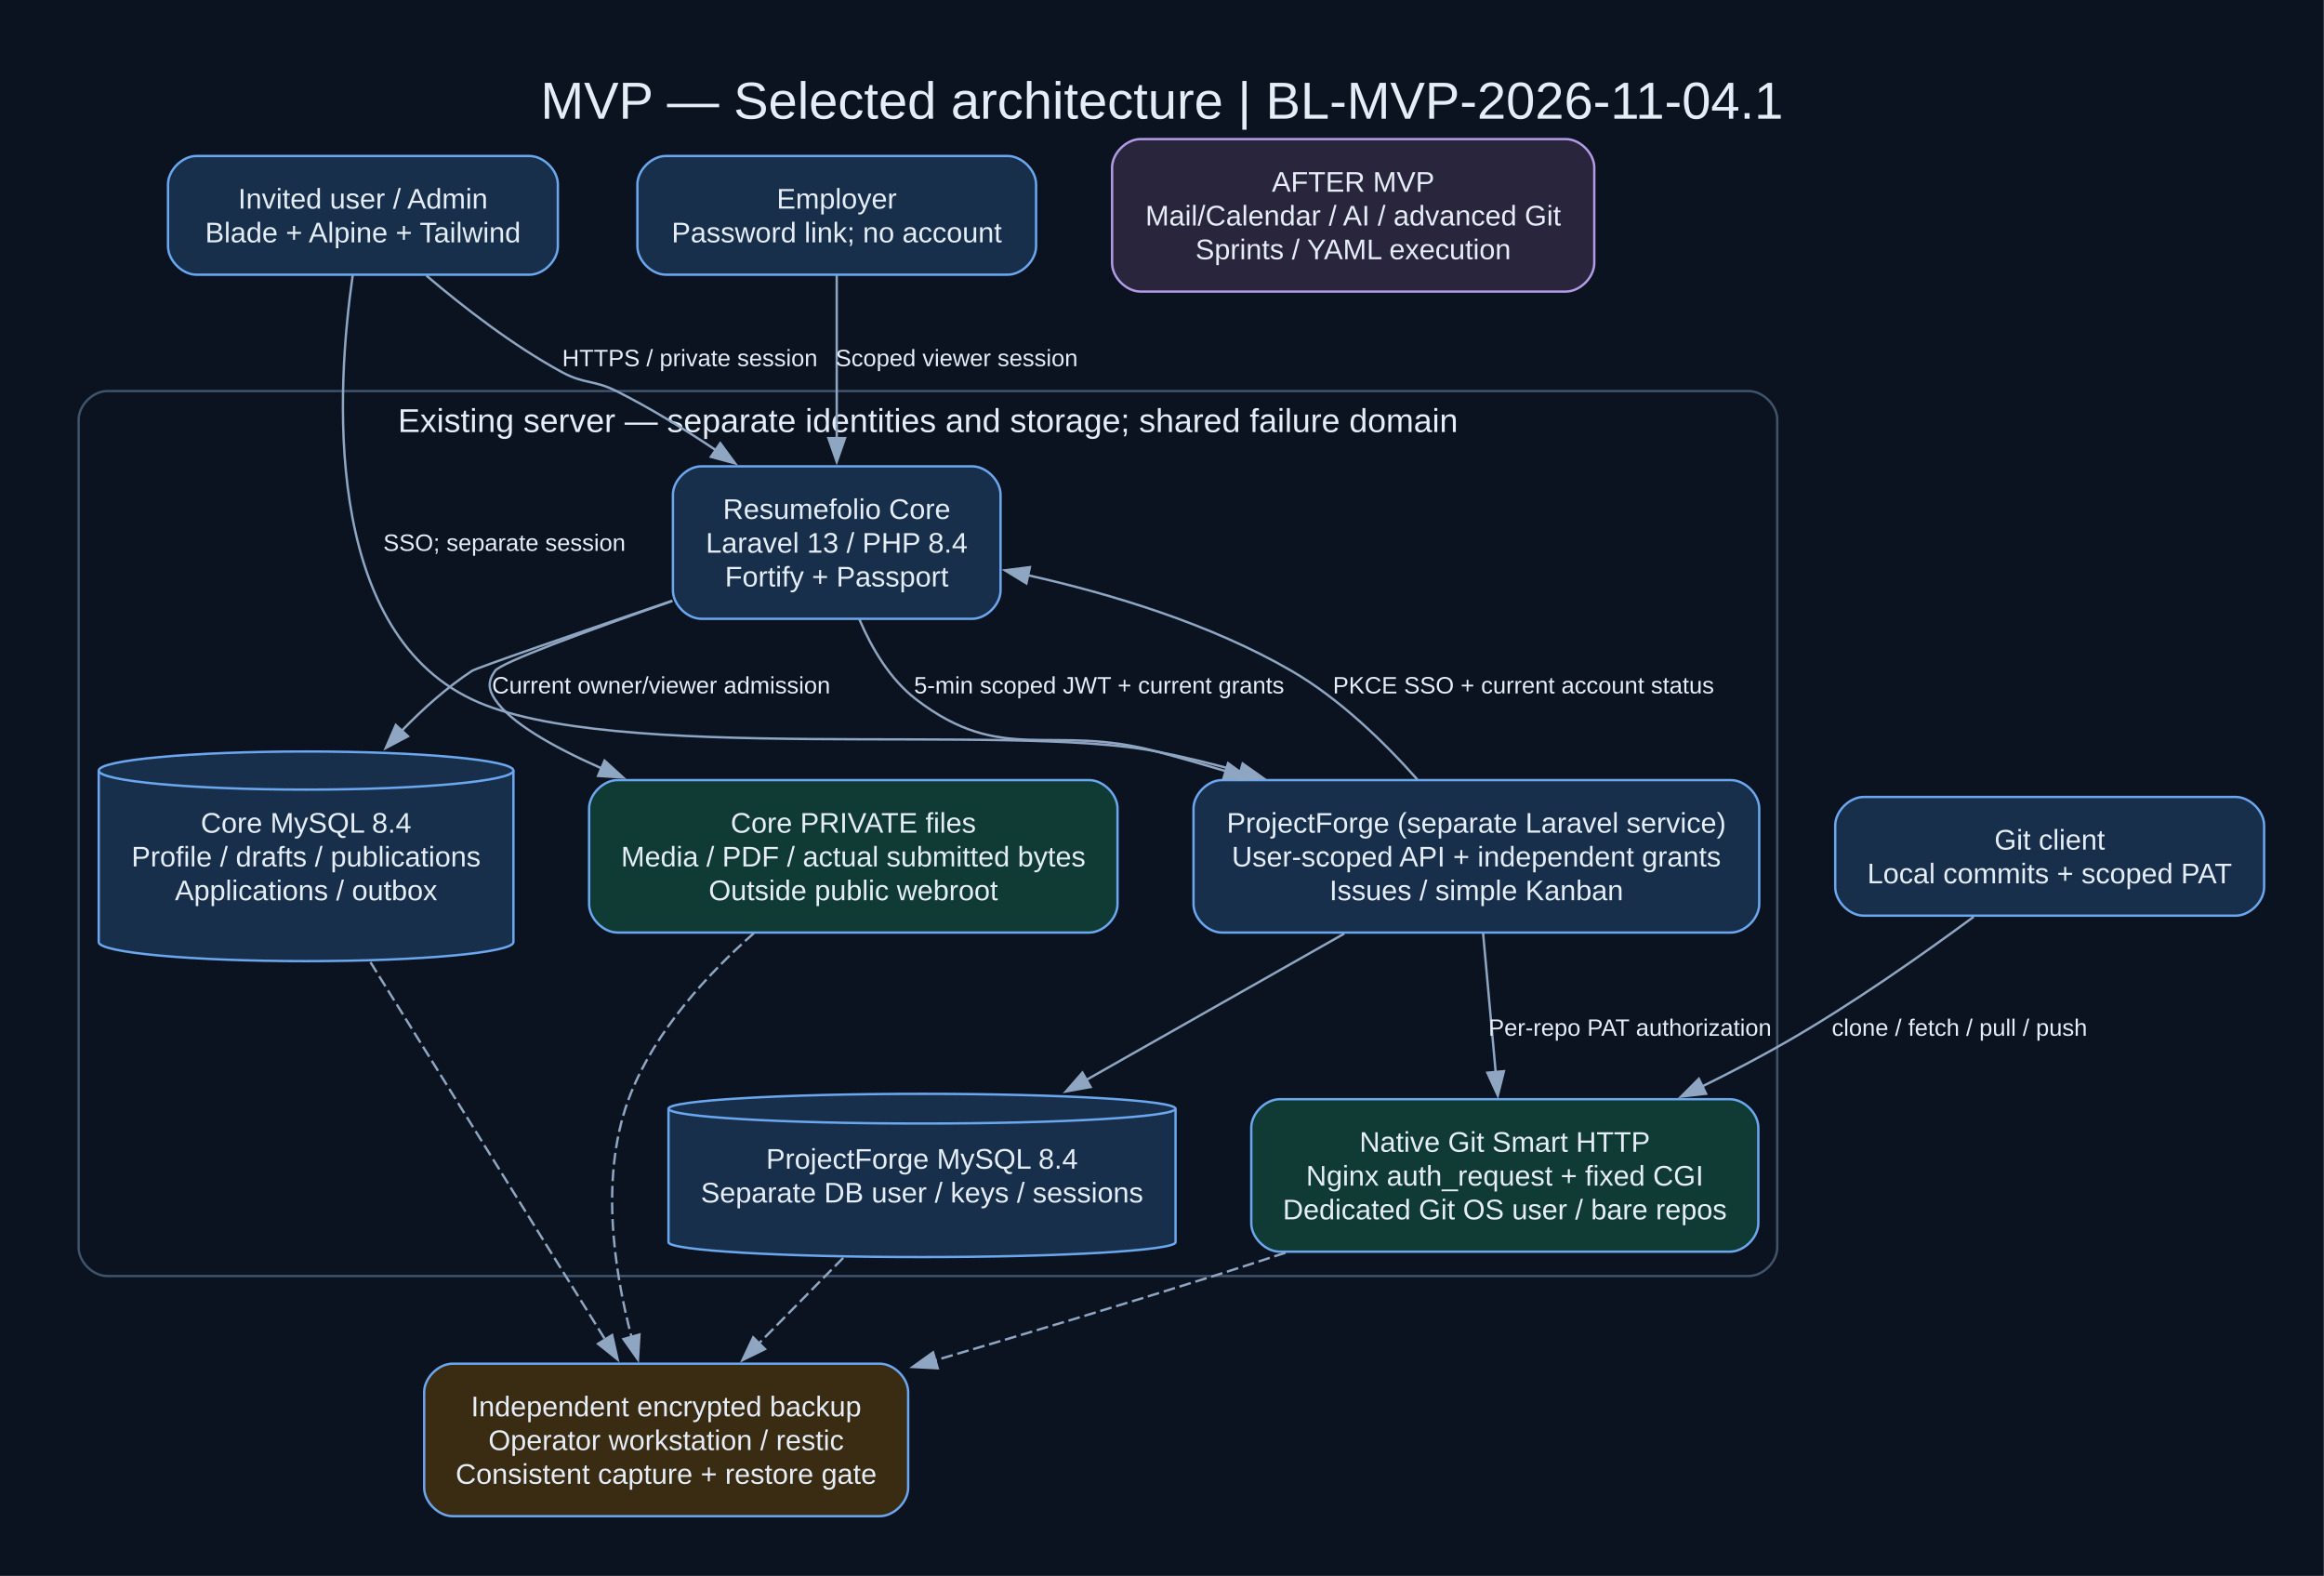
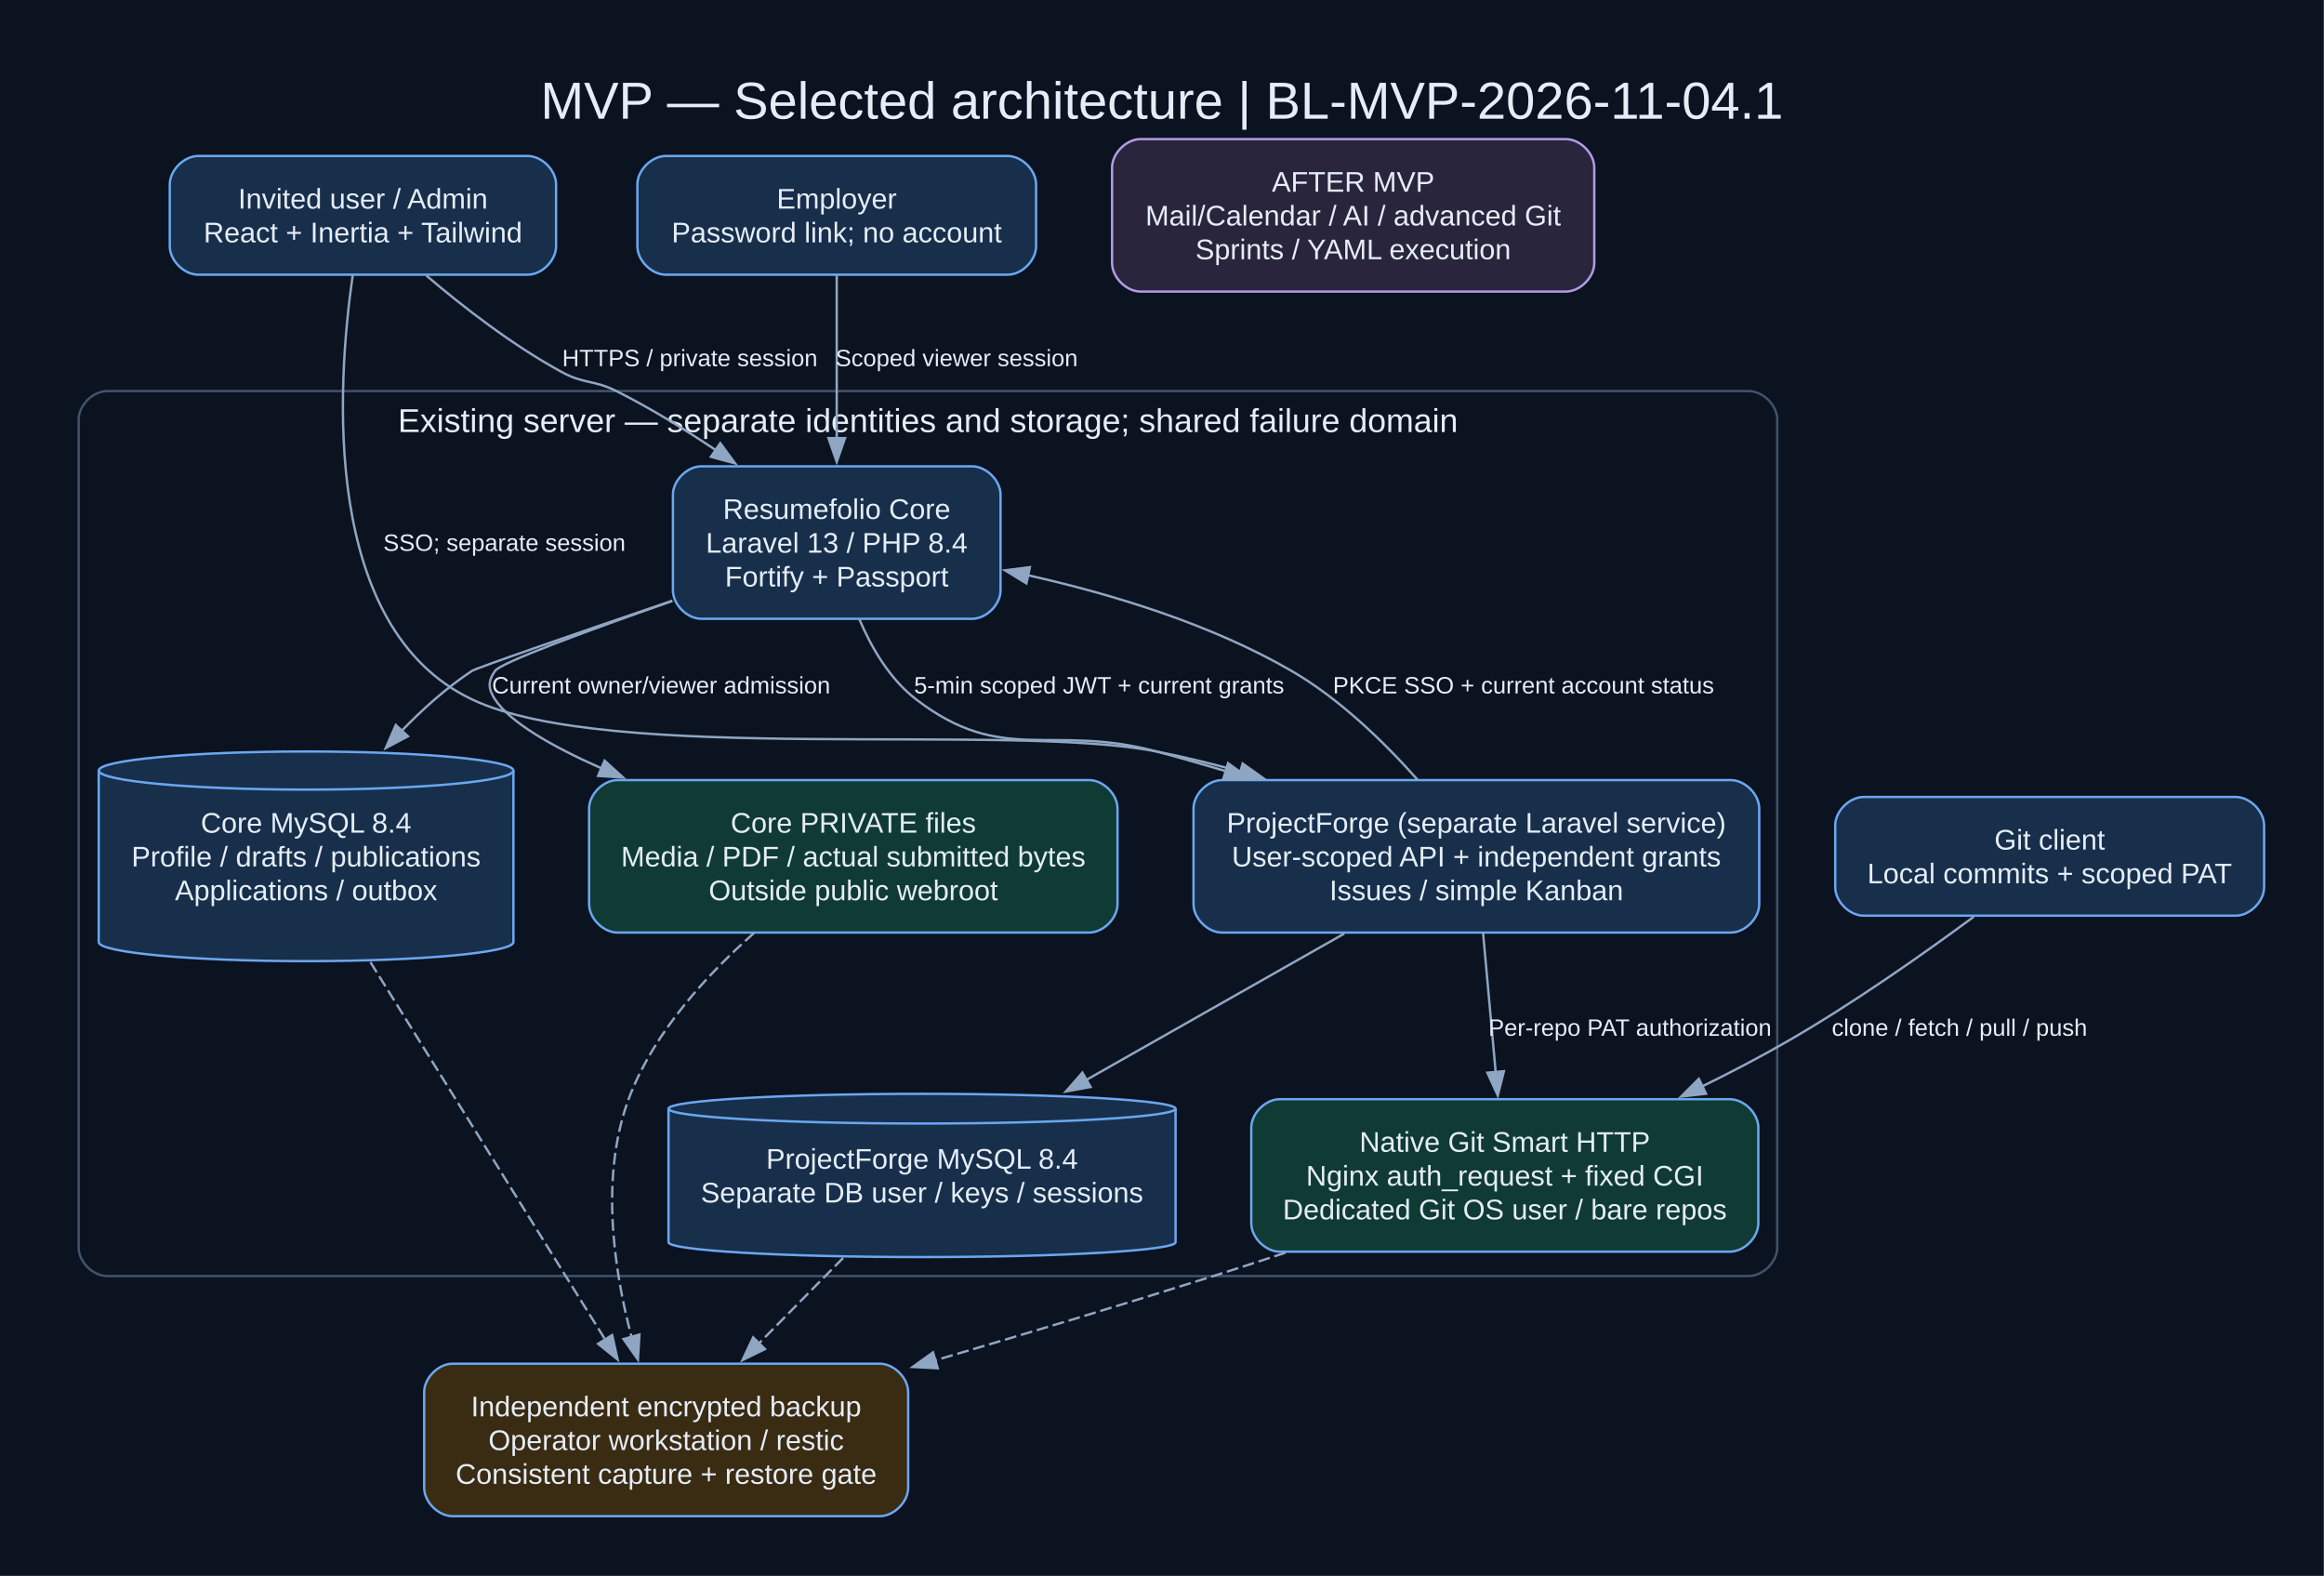
<svg xmlns="http://www.w3.org/2000/svg" width="981pt" height="665pt" viewBox="0.00 0.00 981.00 665.00">
  <g id="graph0" class="graph" transform="scale(1 1) rotate(0) translate(25.2 639.87)">
    <polygon fill="#0b1220" stroke="none" points="-25.2,25.2 -25.2,-639.87 955.73,-639.87 955.73,25.2 -25.2,25.2" />
    <text xml:space="preserve" text-anchor="middle" x="465.26" y="-589.77" font-family="Arial" font-size="22.00" fill="#e5edf7">MVP — Selected architecture | BL-MVP-2026-11-04.1</text>
    <g id="clust1" class="cluster">
      <path fill="#0b1220" stroke="#40536b" d="M20,-101.35C20,-101.35 713,-101.35 713,-101.35 719,-101.35 725,-107.35 725,-113.35 725,-113.35 725,-462.82 725,-462.82 725,-468.82 719,-474.82 713,-474.82 713,-474.82 20,-474.82 20,-474.82 14,-474.82 8,-468.82 8,-462.82 8,-462.82 8,-113.35 8,-113.35 8,-107.35 14,-101.35 20,-101.35" />
      <text xml:space="preserve" text-anchor="middle" x="366.5" y="-457.52" font-family="Arial" font-size="14.00" fill="#e5edf7">Existing server — separate identities and storage; shared failure domain</text>
    </g>
    <g id="node1" class="node">
-       <path fill="#172f4b" stroke="#6ba7ef" d="M198.28,-574.04C198.28,-574.04 57.72,-574.04 57.72,-574.04 51.72,-574.04 45.72,-568.04 45.72,-562.04 45.72,-562.04 45.72,-535.94 45.72,-535.94 45.72,-529.94 51.72,-523.94 57.72,-523.94 57.72,-523.94 198.28,-523.94 198.28,-523.94 204.28,-523.94 210.28,-529.94 210.28,-535.94 210.28,-535.94 210.28,-562.04 210.28,-562.04 210.28,-568.04 204.28,-574.04 198.28,-574.04" />
+       <path fill="#172f4b" stroke="#6ba7ef" d="M197.53,-574.04C197.53,-574.04 58.47,-574.04 58.47,-574.04 52.47,-574.04 46.47,-568.04 46.47,-562.04 46.47,-562.04 46.47,-535.94 46.47,-535.94 46.47,-529.94 52.47,-523.94 58.47,-523.94 58.47,-523.94 197.53,-523.94 197.53,-523.94 203.53,-523.94 209.53,-529.94 209.53,-535.94 209.53,-535.94 209.53,-562.04 209.53,-562.04 209.53,-568.04 203.53,-574.04 197.53,-574.04" />
      <text xml:space="preserve" text-anchor="middle" x="128" y="-551.84" font-family="Arial" font-size="12.00" fill="#e5edf7">Invited user / Admin</text>
-       <text xml:space="preserve" text-anchor="middle" x="128" y="-537.59" font-family="Arial" font-size="12.00" fill="#e5edf7">Blade + Alpine + Tailwind</text>
+       <text xml:space="preserve" text-anchor="middle" x="128" y="-537.59" font-family="Arial" font-size="12.00" fill="#e5edf7">React + Inertia + Tailwind</text>
    </g>
    <g id="node3" class="node">
      <path fill="#172f4b" stroke="#6ba7ef" d="M385.15,-443.07C385.15,-443.07 270.85,-443.07 270.85,-443.07 264.85,-443.07 258.85,-437.07 258.85,-431.07 258.85,-431.07 258.85,-390.72 258.85,-390.72 258.85,-384.72 264.85,-378.72 270.85,-378.72 270.85,-378.72 385.15,-378.72 385.15,-378.72 391.15,-378.72 397.15,-384.72 397.15,-390.72 397.15,-390.72 397.15,-431.07 397.15,-431.07 397.15,-437.07 391.15,-443.07 385.15,-443.07" />
      <text xml:space="preserve" text-anchor="middle" x="328" y="-420.87" font-family="Arial" font-size="12.00" fill="#e5edf7">Resumefolio Core</text>
      <text xml:space="preserve" text-anchor="middle" x="328" y="-406.62" font-family="Arial" font-size="12.00" fill="#e5edf7">Laravel 13 / PHP 8.4</text>
      <text xml:space="preserve" text-anchor="middle" x="328" y="-392.37" font-family="Arial" font-size="12.00" fill="#e5edf7">Fortify + Passport</text>
    </g>
    <g id="edge7" class="edge">
      <path fill="none" stroke="#8fa6c2" d="M154.8,-523.54C170.56,-510.13 191.4,-494 212,-482.82 221.51,-477.66 225.33,-479.67 235,-474.82 249.16,-467.72 263.71,-458.78 276.96,-449.89" />
      <polygon fill="#8fa6c2" stroke="#8fa6c2" points="278.84,-452.85 285.11,-444.31 274.88,-447.07 278.84,-452.85" />
      <text xml:space="preserve" text-anchor="middle" x="266" y="-485.32" font-family="Arial" font-size="10.00" fill="#e5edf7">HTTPS / private session</text>
    </g>
    <g id="node4" class="node">
      <path fill="#172f4b" stroke="#6ba7ef" d="M705.4,-310.65C705.4,-310.65 490.6,-310.65 490.6,-310.65 484.6,-310.65 478.6,-304.65 478.6,-298.65 478.6,-298.65 478.6,-258.3 478.6,-258.3 478.6,-252.3 484.6,-246.3 490.6,-246.3 490.6,-246.3 705.4,-246.3 705.4,-246.3 711.4,-246.3 717.4,-252.3 717.4,-258.3 717.4,-258.3 717.4,-298.65 717.4,-298.65 717.4,-304.65 711.4,-310.65 705.4,-310.65" />
      <text xml:space="preserve" text-anchor="middle" x="598" y="-288.45" font-family="Arial" font-size="12.00" fill="#e5edf7">ProjectForge (separate Laravel service)</text>
      <text xml:space="preserve" text-anchor="middle" x="598" y="-274.2" font-family="Arial" font-size="12.00" fill="#e5edf7">User-scoped API + independent grants</text>
      <text xml:space="preserve" text-anchor="middle" x="598" y="-259.95" font-family="Arial" font-size="12.00" fill="#e5edf7">Issues / simple Kanban</text>
    </g>
    <g id="edge8" class="edge">
      <path fill="none" stroke="#8fa6c2" d="M123.68,-523.67C116.91,-476.58 110.44,-374.94 174,-344.72 232.17,-317.06 399.79,-335.07 463,-322.72 474.65,-320.44 486.7,-317.49 498.59,-314.19" />
      <polygon fill="#8fa6c2" stroke="#8fa6c2" points="499.35,-317.62 508,-311.5 497.42,-310.89 499.35,-317.62" />
      <text xml:space="preserve" text-anchor="middle" x="187.72" y="-407.39" font-family="Arial" font-size="10.00" fill="#e5edf7">SSO; separate session</text>
    </g>
    <g id="node2" class="node">
      <path fill="#172f4b" stroke="#6ba7ef" d="M400.15,-574.04C400.15,-574.04 255.85,-574.04 255.85,-574.04 249.85,-574.04 243.85,-568.04 243.85,-562.04 243.85,-562.04 243.85,-535.94 243.85,-535.94 243.85,-529.94 249.85,-523.94 255.85,-523.94 255.85,-523.94 400.15,-523.94 400.15,-523.94 406.15,-523.94 412.15,-529.94 412.15,-535.94 412.15,-535.94 412.15,-562.04 412.15,-562.04 412.15,-568.04 406.15,-574.04 400.15,-574.04" />
      <text xml:space="preserve" text-anchor="middle" x="328" y="-551.84" font-family="Arial" font-size="12.00" fill="#e5edf7">Employer</text>
      <text xml:space="preserve" text-anchor="middle" x="328" y="-537.59" font-family="Arial" font-size="12.00" fill="#e5edf7">Password link; no account</text>
    </g>
    <g id="edge9" class="edge">
      <path fill="none" stroke="#8fa6c2" d="M328,-523.66C328,-504.58 328,-477.56 328,-454.86" />
      <polygon fill="#8fa6c2" stroke="#8fa6c2" points="331.5,-454.96 328,-444.96 324.5,-454.96 331.5,-454.96" />
      <text xml:space="preserve" text-anchor="middle" x="378.62" y="-485.32" font-family="Arial" font-size="10.00" fill="#e5edf7">Scoped viewer session</text>
    </g>
    <g id="edge5" class="edge">
      <path fill="none" stroke="#8fa6c2" d="M337.57,-378.46C342.79,-366.23 350.5,-353.16 361.5,-344.72 398.11,-316.61 418.41,-334.66 463,-322.72 472.6,-320.15 482.53,-317.31 492.45,-314.36" />
      <polygon fill="#8fa6c2" stroke="#8fa6c2" points="493.19,-317.79 501.75,-311.55 491.16,-311.09 493.19,-317.79" />
      <text xml:space="preserve" text-anchor="middle" x="438.75" y="-347.22" font-family="Arial" font-size="10.00" fill="#e5edf7">5-min scoped JWT + current grants</text>
    </g>
    <g id="node5" class="node">
      <path fill="#172f4b" stroke="#6ba7ef" d="M191.53,-314.67C191.53,-319.11 152.29,-322.72 104,-322.72 55.71,-322.72 16.47,-319.11 16.47,-314.67 16.47,-314.67 16.47,-242.28 16.47,-242.28 16.47,-237.84 55.71,-234.24 104,-234.24 152.29,-234.24 191.53,-237.84 191.53,-242.28 191.53,-242.28 191.53,-314.67 191.53,-314.67" />
      <path fill="none" stroke="#6ba7ef" d="M191.53,-314.67C191.53,-310.24 152.29,-306.63 104,-306.63 55.71,-306.63 16.47,-310.24 16.47,-314.67" />
      <text xml:space="preserve" text-anchor="middle" x="104" y="-288.45" font-family="Arial" font-size="12.00" fill="#e5edf7">Core MySQL 8.4</text>
      <text xml:space="preserve" text-anchor="middle" x="104" y="-274.2" font-family="Arial" font-size="12.00" fill="#e5edf7">Profile / drafts / publications</text>
      <text xml:space="preserve" text-anchor="middle" x="104" y="-259.95" font-family="Arial" font-size="12.00" fill="#e5edf7">Applications / outbox</text>
    </g>
    <g id="edge1" class="edge">
      <path fill="none" stroke="#8fa6c2" d="M258.64,-386.37C218.71,-372.75 175.99,-358.03 174,-356.72 163.37,-349.7 153.29,-340.7 144.27,-331.35" />
      <polygon fill="#8fa6c2" stroke="#8fa6c2" points="147.01,-329.15 137.65,-324.18 141.87,-333.9 147.01,-329.15" />
    </g>
    <g id="node6" class="node">
      <path fill="#103b35" stroke="#6ba7ef" d="M434.52,-310.65C434.52,-310.65 235.47,-310.65 235.47,-310.65 229.47,-310.65 223.47,-304.65 223.47,-298.65 223.47,-298.65 223.47,-258.3 223.47,-258.3 223.47,-252.3 229.47,-246.3 235.47,-246.3 235.47,-246.3 434.52,-246.3 434.52,-246.3 440.52,-246.3 446.52,-252.3 446.52,-258.3 446.52,-258.3 446.52,-298.65 446.52,-298.65 446.52,-304.65 440.52,-310.65 434.52,-310.65" />
      <text xml:space="preserve" text-anchor="middle" x="335" y="-288.45" font-family="Arial" font-size="12.00" fill="#e5edf7">Core PRIVATE files</text>
      <text xml:space="preserve" text-anchor="middle" x="335" y="-274.2" font-family="Arial" font-size="12.00" fill="#e5edf7">Media / PDF / actual submitted bytes</text>
      <text xml:space="preserve" text-anchor="middle" x="335" y="-259.95" font-family="Arial" font-size="12.00" fill="#e5edf7">Outside public webroot</text>
    </g>
    <g id="edge2" class="edge">
      <path fill="none" stroke="#8fa6c2" d="M258.54,-386.22C222.82,-373.72 186.21,-360.25 183.75,-356.72 180.7,-352.34 180.82,-349.17 183.75,-344.72 190.13,-335.02 207.68,-324.91 228.68,-315.62" />
      <polygon fill="#8fa6c2" stroke="#8fa6c2" points="230,-318.86 237.84,-311.73 227.26,-312.42 230,-318.86" />
      <text xml:space="preserve" text-anchor="middle" x="253.88" y="-347.22" font-family="Arial" font-size="10.00" fill="#e5edf7">Current owner/viewer admission</text>
    </g>
    <g id="edge6" class="edge">
      <path fill="none" stroke="#8fa6c2" d="M573.14,-310.84C559.08,-326.67 540.28,-344.96 520,-356.72 485.97,-376.45 444.28,-389.14 408.45,-397.16" />
      <polygon fill="#8fa6c2" stroke="#8fa6c2" points="408.06,-393.66 399.02,-399.18 409.53,-400.51 408.06,-393.66" />
      <text xml:space="preserve" text-anchor="middle" x="617.89" y="-347.22" font-family="Arial" font-size="10.00" fill="#e5edf7">PKCE SSO + current account status</text>
    </g>
    <g id="node7" class="node">
      <path fill="#172f4b" stroke="#6ba7ef" d="M471.02,-171.97C471.02,-175.43 423.05,-178.24 364,-178.24 304.95,-178.24 256.98,-175.43 256.98,-171.97 256.98,-171.97 256.98,-115.61 256.98,-115.61 256.98,-112.16 304.95,-109.35 364,-109.35 423.05,-109.35 471.02,-112.16 471.02,-115.61 471.02,-115.61 471.02,-171.97 471.02,-171.97" />
      <path fill="none" stroke="#6ba7ef" d="M471.02,-171.97C471.02,-168.52 423.05,-165.71 364,-165.71 304.95,-165.71 256.98,-168.52 256.98,-171.97" />
      <text xml:space="preserve" text-anchor="middle" x="364" y="-146.64" font-family="Arial" font-size="12.00" fill="#e5edf7">ProjectForge MySQL 8.4</text>
      <text xml:space="preserve" text-anchor="middle" x="364" y="-132.39" font-family="Arial" font-size="12.00" fill="#e5edf7">Separate DB user / keys / sessions</text>
    </g>
    <g id="edge3" class="edge">
      <path fill="none" stroke="#8fa6c2" d="M542.25,-245.87C509.5,-227.3 467.85,-203.68 433.04,-183.94" />
      <polygon fill="#8fa6c2" stroke="#8fa6c2" points="435.16,-181.12 424.73,-179.23 431.7,-187.21 435.16,-181.12" />
    </g>
    <g id="node8" class="node">
      <path fill="#103b35" stroke="#6ba7ef" d="M705.02,-175.97C705.02,-175.97 514.98,-175.97 514.98,-175.97 508.98,-175.97 502.98,-169.97 502.98,-163.97 502.98,-163.97 502.98,-123.62 502.98,-123.62 502.98,-117.62 508.98,-111.62 514.98,-111.62 514.98,-111.62 705.02,-111.62 705.02,-111.62 711.02,-111.62 717.02,-117.62 717.02,-123.62 717.02,-123.62 717.02,-163.97 717.02,-163.97 717.02,-169.97 711.02,-175.97 705.02,-175.97" />
      <text xml:space="preserve" text-anchor="middle" x="610" y="-153.77" font-family="Arial" font-size="12.00" fill="#e5edf7">Native Git Smart HTTP</text>
      <text xml:space="preserve" text-anchor="middle" x="610" y="-139.52" font-family="Arial" font-size="12.00" fill="#e5edf7">Nginx auth_request + fixed CGI</text>
      <text xml:space="preserve" text-anchor="middle" x="610" y="-125.27" font-family="Arial" font-size="12.00" fill="#e5edf7">Dedicated Git OS user / bare repos</text>
    </g>
    <g id="edge4" class="edge">
      <path fill="none" stroke="#8fa6c2" d="M600.84,-246.03C602.43,-228.52 604.42,-206.47 606.15,-187.42" />
      <polygon fill="#8fa6c2" stroke="#8fa6c2" points="609.63,-187.79 607.04,-177.52 602.65,-187.16 609.63,-187.79" />
      <text xml:space="preserve" text-anchor="middle" x="662.84" y="-202.74" font-family="Arial" font-size="10.00" fill="#e5edf7">Per-repo PAT authorization</text>
    </g>
    <g id="node10" class="node">
      <path fill="#3a2b13" stroke="#6ba7ef" d="M346.15,-64.35C346.15,-64.35 165.85,-64.35 165.85,-64.35 159.85,-64.35 153.85,-58.35 153.85,-52.35 153.85,-52.35 153.85,-12 153.85,-12 153.85,-6 159.85,0 165.85,0 165.85,0 346.15,0 346.15,0 352.15,0 358.15,-6 358.15,-12 358.15,-12 358.15,-52.35 358.15,-52.35 358.15,-58.35 352.15,-64.35 346.15,-64.35" />
      <text xml:space="preserve" text-anchor="middle" x="256" y="-42.15" font-family="Arial" font-size="12.00" fill="#e5edf7">Independent encrypted backup</text>
      <text xml:space="preserve" text-anchor="middle" x="256" y="-27.9" font-family="Arial" font-size="12.00" fill="#e5edf7">Operator workstation / restic</text>
      <text xml:space="preserve" text-anchor="middle" x="256" y="-13.65" font-family="Arial" font-size="12.00" fill="#e5edf7">Consistent capture + restore gate</text>
    </g>
    <g id="edge11" class="edge">
      <path fill="none" stroke="#8fa6c2" stroke-dasharray="5,2" d="M131.17,-233.8C159.28,-188.63 202.83,-118.64 230.35,-74.39" />
      <polygon fill="#8fa6c2" stroke="#8fa6c2" points="233.2,-76.44 235.51,-66.11 227.26,-72.75 233.2,-76.44" />
    </g>
    <g id="edge12" class="edge">
      <path fill="none" stroke="#8fa6c2" stroke-dasharray="5,2" d="M293.02,-246.05C273.21,-228.54 251.63,-204.91 241,-178.24 227.91,-145.39 233.57,-105.21 241.41,-75.47" />
      <polygon fill="#8fa6c2" stroke="#8fa6c2" points="244.72,-76.65 244.08,-66.08 237.98,-74.74 244.72,-76.65" />
    </g>
    <g id="edge13" class="edge">
      <path fill="none" stroke="#8fa6c2" stroke-dasharray="5,2" d="M330.72,-109.01C319.44,-97.56 306.73,-84.67 295.05,-72.81" />
      <polygon fill="#8fa6c2" stroke="#8fa6c2" points="297.72,-70.53 288.21,-65.87 292.73,-75.45 297.72,-70.53" />
    </g>
    <g id="edge14" class="edge">
      <path fill="none" stroke="#8fa6c2" stroke-dasharray="5,2" d="M517.44,-111.19C507.19,-107.81 496.88,-104.47 487,-101.35 448.9,-89.31 407.05,-76.76 369.56,-65.76" />
      <polygon fill="#8fa6c2" stroke="#8fa6c2" points="370.63,-62.42 360.05,-62.97 368.66,-69.14 370.63,-62.42" />
    </g>
    <g id="node9" class="node">
      <path fill="#172f4b" stroke="#6ba7ef" d="M918.52,-303.53C918.52,-303.53 761.48,-303.53 761.48,-303.53 755.48,-303.53 749.48,-297.53 749.48,-291.53 749.48,-291.53 749.48,-265.43 749.48,-265.43 749.48,-259.43 755.48,-253.43 761.48,-253.43 761.48,-253.43 918.52,-253.43 918.52,-253.43 924.52,-253.43 930.52,-259.43 930.52,-265.43 930.52,-265.43 930.52,-291.53 930.52,-291.53 930.52,-297.53 924.52,-303.53 918.52,-303.53" />
      <text xml:space="preserve" text-anchor="middle" x="840" y="-281.33" font-family="Arial" font-size="12.00" fill="#e5edf7">Git client</text>
      <text xml:space="preserve" text-anchor="middle" x="840" y="-267.08" font-family="Arial" font-size="12.00" fill="#e5edf7">Local commits + scoped PAT</text>
    </g>
    <g id="edge10" class="edge">
      <path fill="none" stroke="#8fa6c2" d="M807.94,-252.97C786.27,-236.96 756.68,-216.16 729,-200.24 717.66,-193.71 705.41,-187.32 693.25,-181.34" />
      <polygon fill="#8fa6c2" stroke="#8fa6c2" points="694.95,-178.28 684.43,-177.08 691.91,-184.58 694.95,-178.28" />
      <text xml:space="preserve" text-anchor="middle" x="801.94" y="-202.74" font-family="Arial" font-size="10.00" fill="#e5edf7">clone / fetch / pull / push</text>
    </g>
    <g id="node11" class="node">
      <path fill="#29253d" stroke="#b29be5" d="M635.77,-581.17C635.77,-581.17 456.23,-581.17 456.23,-581.17 450.23,-581.17 444.23,-575.17 444.23,-569.17 444.23,-569.17 444.23,-528.82 444.23,-528.82 444.23,-522.82 450.23,-516.82 456.23,-516.82 456.23,-516.82 635.77,-516.82 635.77,-516.82 641.77,-516.82 647.77,-522.82 647.77,-528.82 647.77,-528.82 647.77,-569.17 647.77,-569.17 647.77,-575.17 641.77,-581.17 635.77,-581.17" />
      <text xml:space="preserve" text-anchor="middle" x="546" y="-558.97" font-family="Arial" font-size="12.00" fill="#e5edf7">AFTER MVP</text>
      <text xml:space="preserve" text-anchor="middle" x="546" y="-544.72" font-family="Arial" font-size="12.00" fill="#e5edf7">Mail/Calendar / AI / advanced Git</text>
      <text xml:space="preserve" text-anchor="middle" x="546" y="-530.47" font-family="Arial" font-size="12.00" fill="#e5edf7">Sprints / YAML execution</text>
    </g>
  </g>
</svg>
